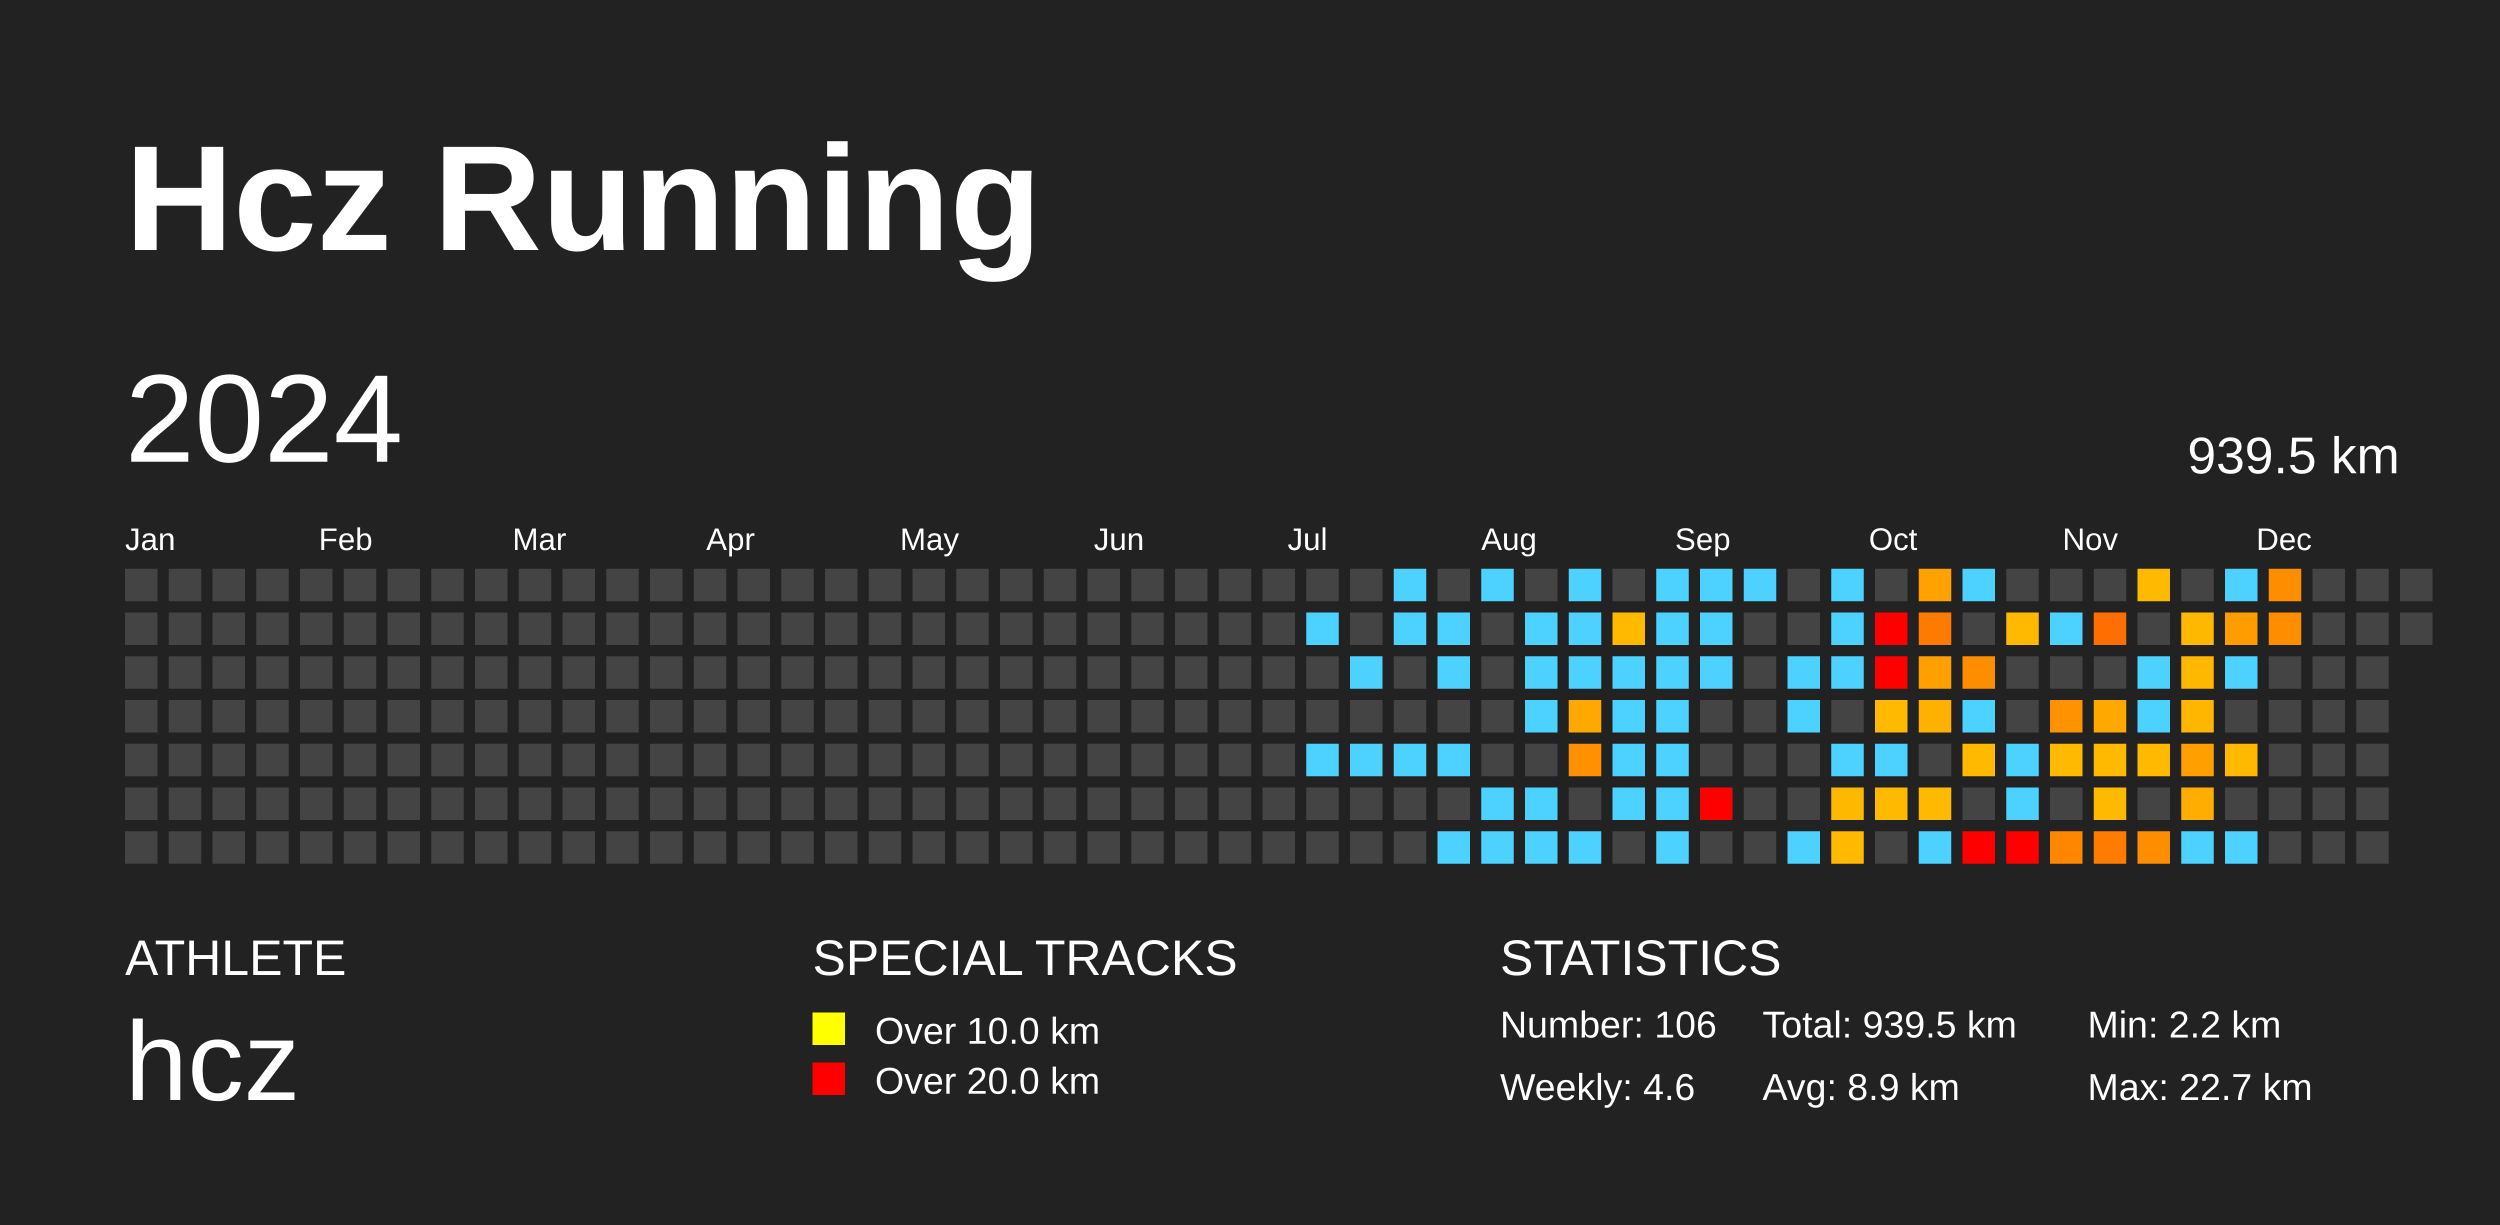
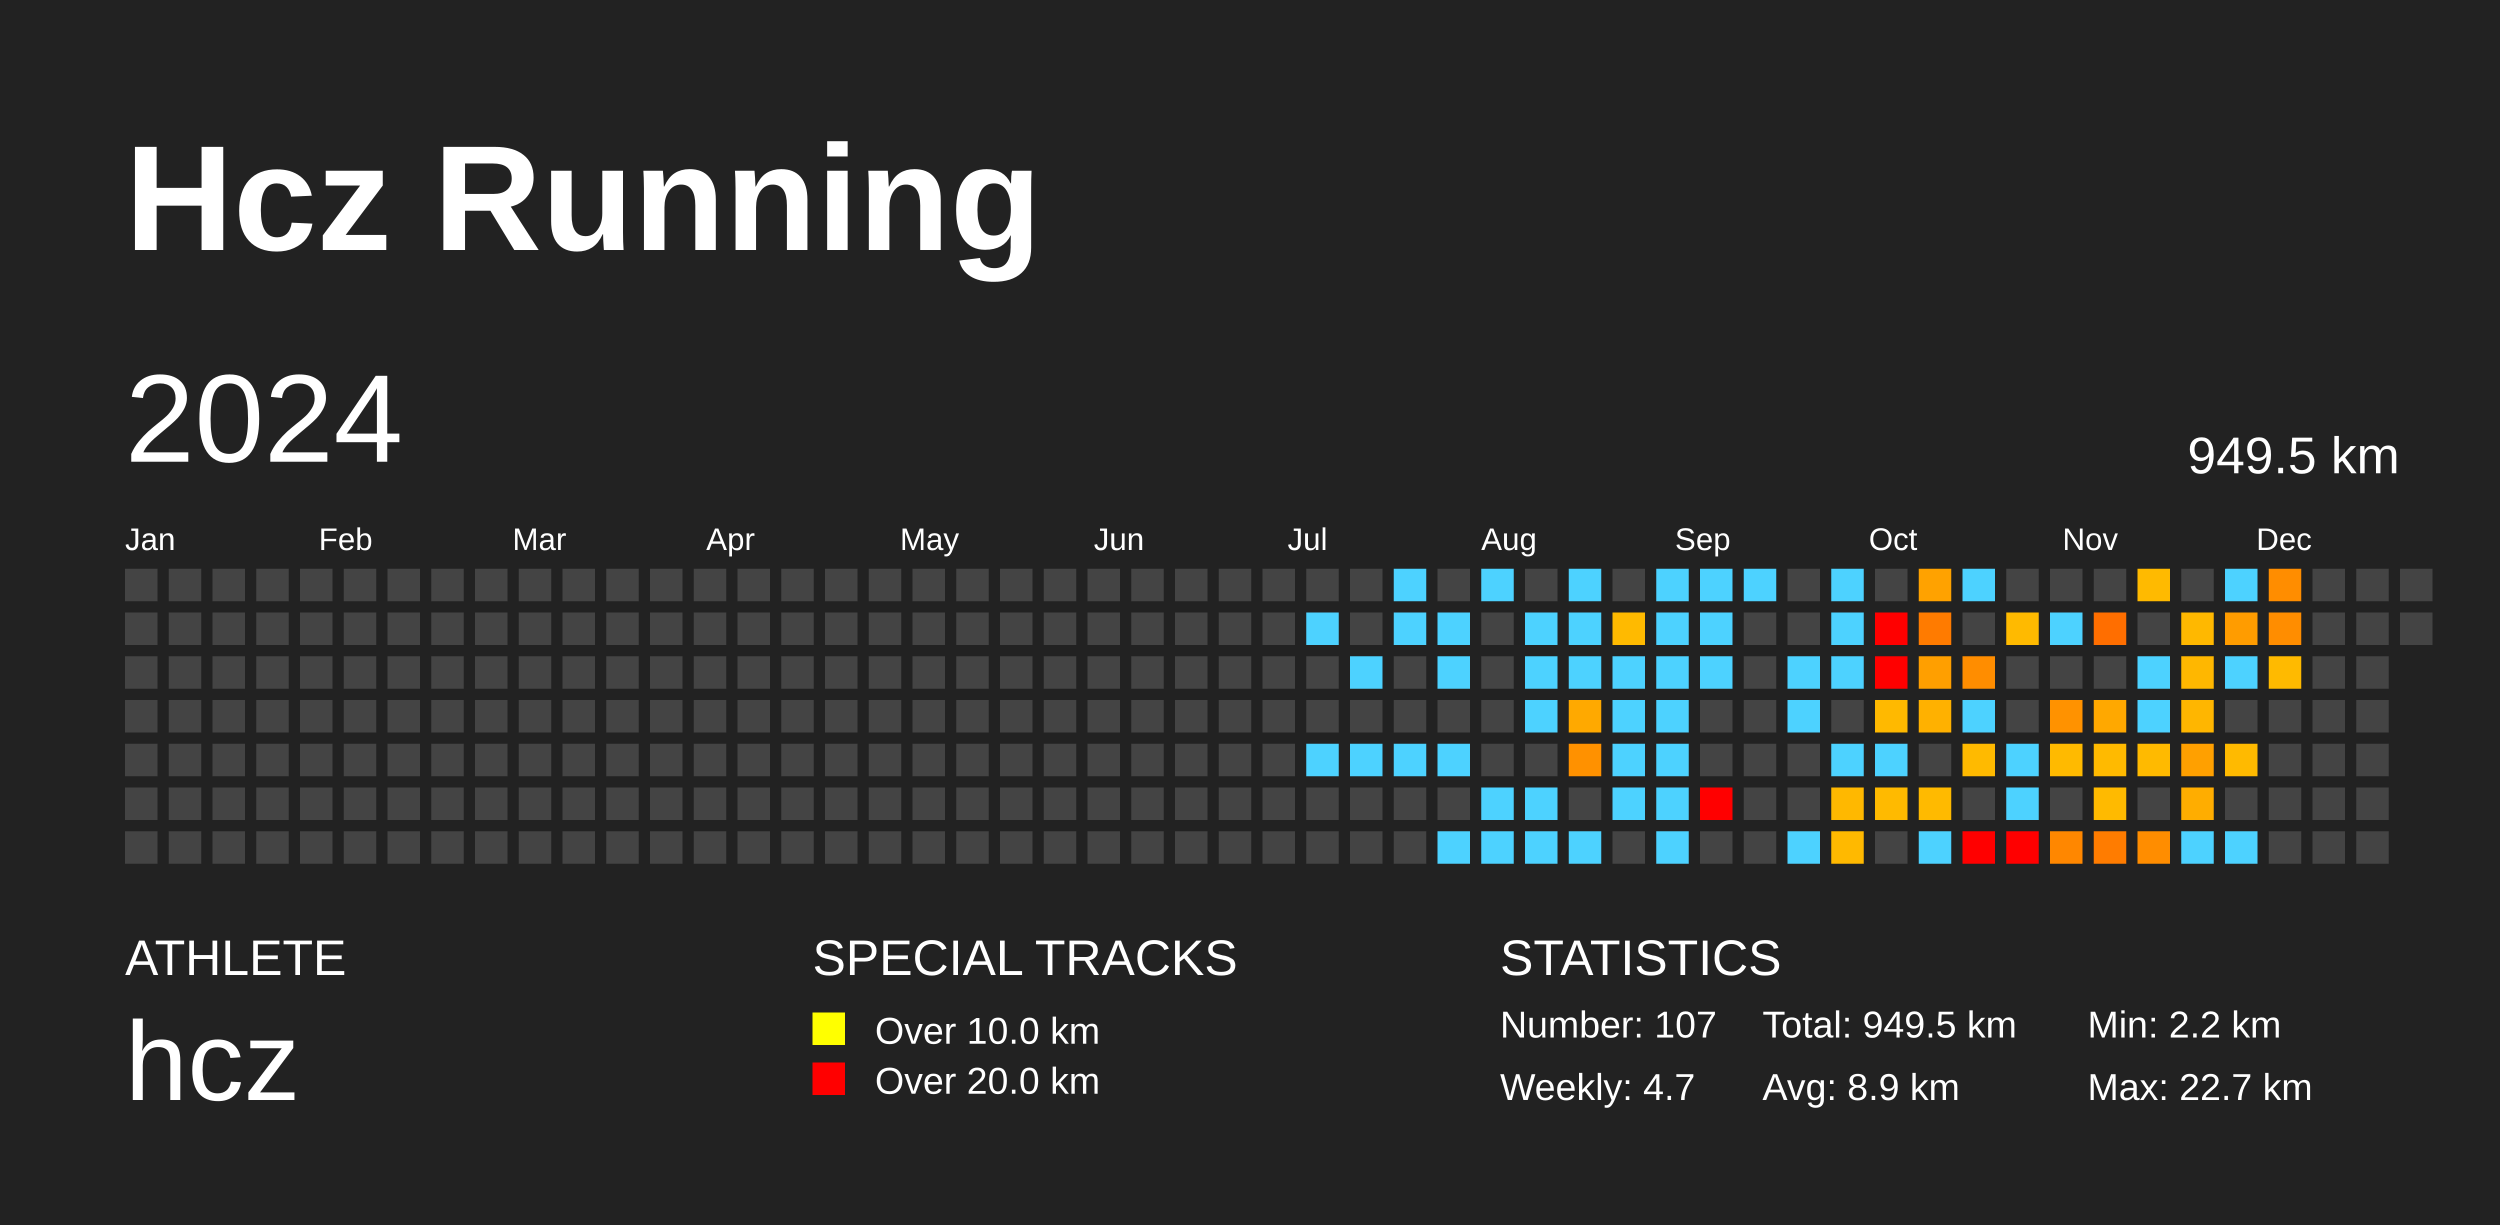
<svg xmlns="http://www.w3.org/2000/svg" baseProfile="full" height="98mm" version="1.1" viewBox="0,0,200,98" width="200mm">
  <defs />
  <rect fill="#222222" height="98" width="200" x="0" y="0" />
  <text fill="#FFFFFF" style="font-size:12px; font-family:Arial; font-weight:bold;" x="10" y="20">Hcz Running</text>
  <text fill="#FFFFFF" style="font-size:4px; font-family:Arial" x="10" y="78">ATHLETE</text>
  <text fill="#FFFFFF" style="font-size:9px; font-family:Arial" x="10" y="88">hcz</text>
  <text fill="#FFFFFF" style="font-size:4px; font-family:Arial" x="65" y="78">SPECIAL TRACKS</text>
  <rect fill="yellow" height="2.6" width="2.6" x="65" y="81" />
  <text fill="#FFFFFF" style="font-size:3px; font-family:Arial" x="70" y="83.5">Over 10.0 km</text>
  <rect fill="red" height="2.6" width="2.6" x="65" y="85" />
  <text fill="#FFFFFF" style="font-size:3px; font-family:Arial" x="70" y="87.5">Over 20.0 km</text>
  <text fill="#FFFFFF" style="font-size:4px; font-family:Arial" x="120" y="78">STATISTICS</text>
-   <text fill="#FFFFFF" style="font-size:3px; font-family:Arial" x="120" y="83">Number: 106</text>
-   <text fill="#FFFFFF" style="font-size:3px; font-family:Arial" x="120" y="88">Weekly: 4.6</text>
-   <text fill="#FFFFFF" style="font-size:3px; font-family:Arial" x="141" y="83">Total: 939.5 km</text>
+   <text fill="#FFFFFF" style="font-size:3px; font-family:Arial" x="120" y="83">Number: 107</text>
+   <text fill="#FFFFFF" style="font-size:3px; font-family:Arial" x="120" y="88">Weekly: 4.7</text>
+   <text fill="#FFFFFF" style="font-size:3px; font-family:Arial" x="141" y="83">Total: 949.5 km</text>
  <text fill="#FFFFFF" style="font-size:3px; font-family:Arial" x="141" y="88">Avg: 8.9 km</text>
  <text fill="#FFFFFF" style="font-size:3px; font-family:Arial" x="167" y="83">Min: 2.2 km</text>
  <text fill="#FFFFFF" style="font-size:3px; font-family:Arial" x="167" y="88">Max: 22.7 km</text>
  <text dominant-baseline="hanging" fill="#FFFFFF" style="font-size:10.0px; font-family:Arial;" x="10" y="30">2024</text>
-   <text dominant-baseline="hanging" fill="#FFFFFF" style="font-size:4.125px; font-family:Arial;" x="175" y="35">939.5 km</text>
+   <text dominant-baseline="hanging" fill="#FFFFFF" style="font-size:4.125px; font-family:Arial;" x="175" y="35">949.5 km</text>
  <text fill="#FFFFFF" style="font-size:2.5px; font-family:Arial" x="10.0" y="44">Jan</text>
  <text fill="#FFFFFF" style="font-size:2.5px; font-family:Arial" x="25.5" y="44">Feb</text>
  <text fill="#FFFFFF" style="font-size:2.5px; font-family:Arial" x="41.0" y="44">Mar</text>
  <text fill="#FFFFFF" style="font-size:2.5px; font-family:Arial" x="56.5" y="44">Apr</text>
  <text fill="#FFFFFF" style="font-size:2.5px; font-family:Arial" x="72.0" y="44">May</text>
  <text fill="#FFFFFF" style="font-size:2.5px; font-family:Arial" x="87.5" y="44">Jun</text>
  <text fill="#FFFFFF" style="font-size:2.5px; font-family:Arial" x="103.0" y="44">Jul</text>
  <text fill="#FFFFFF" style="font-size:2.5px; font-family:Arial" x="118.5" y="44">Aug</text>
  <text fill="#FFFFFF" style="font-size:2.5px; font-family:Arial" x="134.0" y="44">Sep</text>
  <text fill="#FFFFFF" style="font-size:2.5px; font-family:Arial" x="149.5" y="44">Oct</text>
  <text fill="#FFFFFF" style="font-size:2.5px; font-family:Arial" x="165.0" y="44">Nov</text>
  <text fill="#FFFFFF" style="font-size:2.5px; font-family:Arial" x="180.5" y="44">Dec</text>
  <rect fill="#444444" height="2.6" width="2.6" x="10.0" y="45.5" />
  <rect fill="#444444" height="2.6" width="2.6" x="10.0" y="49.0" />
  <rect fill="#444444" height="2.6" width="2.6" x="10.0" y="52.5" />
  <rect fill="#444444" height="2.6" width="2.6" x="10.0" y="56.0" />
  <rect fill="#444444" height="2.6" width="2.6" x="10.0" y="59.5" />
  <rect fill="#444444" height="2.6" width="2.6" x="10.0" y="63.0" />
  <rect fill="#444444" height="2.6" width="2.6" x="10.0" y="66.5" />
  <rect fill="#444444" height="2.6" width="2.6" x="13.5" y="45.5" />
  <rect fill="#444444" height="2.6" width="2.6" x="13.5" y="49.0" />
  <rect fill="#444444" height="2.6" width="2.6" x="13.5" y="52.5" />
  <rect fill="#444444" height="2.6" width="2.6" x="13.5" y="56.0" />
  <rect fill="#444444" height="2.6" width="2.6" x="13.5" y="59.5" />
  <rect fill="#444444" height="2.6" width="2.6" x="13.5" y="63.0" />
  <rect fill="#444444" height="2.6" width="2.6" x="13.5" y="66.5" />
  <rect fill="#444444" height="2.6" width="2.6" x="17.0" y="45.5" />
  <rect fill="#444444" height="2.6" width="2.6" x="17.0" y="49.0" />
  <rect fill="#444444" height="2.6" width="2.6" x="17.0" y="52.5" />
  <rect fill="#444444" height="2.6" width="2.6" x="17.0" y="56.0" />
  <rect fill="#444444" height="2.6" width="2.6" x="17.0" y="59.5" />
  <rect fill="#444444" height="2.6" width="2.6" x="17.0" y="63.0" />
  <rect fill="#444444" height="2.6" width="2.6" x="17.0" y="66.5" />
  <rect fill="#444444" height="2.6" width="2.6" x="20.5" y="45.5" />
  <rect fill="#444444" height="2.6" width="2.6" x="20.5" y="49.0" />
  <rect fill="#444444" height="2.6" width="2.6" x="20.5" y="52.5" />
  <rect fill="#444444" height="2.6" width="2.6" x="20.5" y="56.0" />
  <rect fill="#444444" height="2.6" width="2.6" x="20.5" y="59.5" />
  <rect fill="#444444" height="2.6" width="2.6" x="20.5" y="63.0" />
  <rect fill="#444444" height="2.6" width="2.6" x="20.5" y="66.5" />
  <rect fill="#444444" height="2.6" width="2.6" x="24.0" y="45.5" />
  <rect fill="#444444" height="2.6" width="2.6" x="24.0" y="49.0" />
  <rect fill="#444444" height="2.6" width="2.6" x="24.0" y="52.5" />
  <rect fill="#444444" height="2.6" width="2.6" x="24.0" y="56.0" />
  <rect fill="#444444" height="2.6" width="2.6" x="24.0" y="59.5" />
  <rect fill="#444444" height="2.6" width="2.6" x="24.0" y="63.0" />
  <rect fill="#444444" height="2.6" width="2.6" x="24.0" y="66.5" />
  <rect fill="#444444" height="2.6" width="2.6" x="27.5" y="45.5" />
  <rect fill="#444444" height="2.6" width="2.6" x="27.5" y="49.0" />
  <rect fill="#444444" height="2.6" width="2.6" x="27.5" y="52.5" />
  <rect fill="#444444" height="2.6" width="2.6" x="27.5" y="56.0" />
  <rect fill="#444444" height="2.6" width="2.6" x="27.5" y="59.5" />
  <rect fill="#444444" height="2.6" width="2.6" x="27.5" y="63.0" />
  <rect fill="#444444" height="2.6" width="2.6" x="27.5" y="66.5" />
  <rect fill="#444444" height="2.6" width="2.6" x="31.0" y="45.5" />
  <rect fill="#444444" height="2.6" width="2.6" x="31.0" y="49.0" />
  <rect fill="#444444" height="2.6" width="2.6" x="31.0" y="52.5" />
  <rect fill="#444444" height="2.6" width="2.6" x="31.0" y="56.0" />
  <rect fill="#444444" height="2.6" width="2.6" x="31.0" y="59.5" />
  <rect fill="#444444" height="2.6" width="2.6" x="31.0" y="63.0" />
  <rect fill="#444444" height="2.6" width="2.6" x="31.0" y="66.5" />
  <rect fill="#444444" height="2.6" width="2.6" x="34.5" y="45.5" />
  <rect fill="#444444" height="2.6" width="2.6" x="34.5" y="49.0" />
  <rect fill="#444444" height="2.6" width="2.6" x="34.5" y="52.5" />
  <rect fill="#444444" height="2.6" width="2.6" x="34.5" y="56.0" />
  <rect fill="#444444" height="2.6" width="2.6" x="34.5" y="59.5" />
  <rect fill="#444444" height="2.6" width="2.6" x="34.5" y="63.0" />
  <rect fill="#444444" height="2.6" width="2.6" x="34.5" y="66.5" />
  <rect fill="#444444" height="2.6" width="2.6" x="38.0" y="45.5" />
  <rect fill="#444444" height="2.6" width="2.6" x="38.0" y="49.0" />
  <rect fill="#444444" height="2.6" width="2.6" x="38.0" y="52.5" />
  <rect fill="#444444" height="2.6" width="2.6" x="38.0" y="56.0" />
  <rect fill="#444444" height="2.6" width="2.6" x="38.0" y="59.5" />
  <rect fill="#444444" height="2.6" width="2.6" x="38.0" y="63.0" />
  <rect fill="#444444" height="2.6" width="2.6" x="38.0" y="66.5" />
  <rect fill="#444444" height="2.6" width="2.6" x="41.5" y="45.5" />
  <rect fill="#444444" height="2.6" width="2.6" x="41.5" y="49.0" />
  <rect fill="#444444" height="2.6" width="2.6" x="41.5" y="52.5" />
  <rect fill="#444444" height="2.6" width="2.6" x="41.5" y="56.0" />
  <rect fill="#444444" height="2.6" width="2.6" x="41.5" y="59.5" />
  <rect fill="#444444" height="2.6" width="2.6" x="41.5" y="63.0" />
  <rect fill="#444444" height="2.6" width="2.6" x="41.5" y="66.5" />
  <rect fill="#444444" height="2.6" width="2.6" x="45.0" y="45.5" />
  <rect fill="#444444" height="2.6" width="2.6" x="45.0" y="49.0" />
  <rect fill="#444444" height="2.6" width="2.6" x="45.0" y="52.5" />
  <rect fill="#444444" height="2.6" width="2.6" x="45.0" y="56.0" />
  <rect fill="#444444" height="2.6" width="2.6" x="45.0" y="59.5" />
  <rect fill="#444444" height="2.6" width="2.6" x="45.0" y="63.0" />
  <rect fill="#444444" height="2.6" width="2.6" x="45.0" y="66.5" />
  <rect fill="#444444" height="2.6" width="2.6" x="48.5" y="45.5" />
  <rect fill="#444444" height="2.6" width="2.6" x="48.5" y="49.0" />
  <rect fill="#444444" height="2.6" width="2.6" x="48.5" y="52.5" />
  <rect fill="#444444" height="2.6" width="2.6" x="48.5" y="56.0" />
  <rect fill="#444444" height="2.6" width="2.6" x="48.5" y="59.5" />
  <rect fill="#444444" height="2.6" width="2.6" x="48.5" y="63.0" />
  <rect fill="#444444" height="2.6" width="2.6" x="48.5" y="66.5" />
  <rect fill="#444444" height="2.6" width="2.6" x="52.0" y="45.5" />
  <rect fill="#444444" height="2.6" width="2.6" x="52.0" y="49.0" />
  <rect fill="#444444" height="2.6" width="2.6" x="52.0" y="52.5" />
  <rect fill="#444444" height="2.6" width="2.6" x="52.0" y="56.0" />
  <rect fill="#444444" height="2.6" width="2.6" x="52.0" y="59.5" />
  <rect fill="#444444" height="2.6" width="2.6" x="52.0" y="63.0" />
  <rect fill="#444444" height="2.6" width="2.6" x="52.0" y="66.5" />
  <rect fill="#444444" height="2.6" width="2.6" x="55.5" y="45.5" />
  <rect fill="#444444" height="2.6" width="2.6" x="55.5" y="49.0" />
  <rect fill="#444444" height="2.6" width="2.6" x="55.5" y="52.5" />
  <rect fill="#444444" height="2.6" width="2.6" x="55.5" y="56.0" />
  <rect fill="#444444" height="2.6" width="2.6" x="55.5" y="59.5" />
  <rect fill="#444444" height="2.6" width="2.6" x="55.5" y="63.0" />
  <rect fill="#444444" height="2.6" width="2.6" x="55.5" y="66.5" />
  <rect fill="#444444" height="2.6" width="2.6" x="59.0" y="45.5" />
  <rect fill="#444444" height="2.6" width="2.6" x="59.0" y="49.0" />
  <rect fill="#444444" height="2.6" width="2.6" x="59.0" y="52.5" />
  <rect fill="#444444" height="2.6" width="2.6" x="59.0" y="56.0" />
  <rect fill="#444444" height="2.6" width="2.6" x="59.0" y="59.5" />
  <rect fill="#444444" height="2.6" width="2.6" x="59.0" y="63.0" />
  <rect fill="#444444" height="2.6" width="2.6" x="59.0" y="66.5" />
  <rect fill="#444444" height="2.6" width="2.6" x="62.5" y="45.5" />
  <rect fill="#444444" height="2.6" width="2.6" x="62.5" y="49.0" />
  <rect fill="#444444" height="2.6" width="2.6" x="62.5" y="52.5" />
  <rect fill="#444444" height="2.6" width="2.6" x="62.5" y="56.0" />
  <rect fill="#444444" height="2.6" width="2.6" x="62.5" y="59.5" />
  <rect fill="#444444" height="2.6" width="2.6" x="62.5" y="63.0" />
  <rect fill="#444444" height="2.6" width="2.6" x="62.5" y="66.5" />
  <rect fill="#444444" height="2.6" width="2.6" x="66.0" y="45.5" />
  <rect fill="#444444" height="2.6" width="2.6" x="66.0" y="49.0" />
  <rect fill="#444444" height="2.6" width="2.6" x="66.0" y="52.5" />
  <rect fill="#444444" height="2.6" width="2.6" x="66.0" y="56.0" />
  <rect fill="#444444" height="2.6" width="2.6" x="66.0" y="59.5" />
  <rect fill="#444444" height="2.6" width="2.6" x="66.0" y="63.0" />
  <rect fill="#444444" height="2.6" width="2.6" x="66.0" y="66.5" />
  <rect fill="#444444" height="2.6" width="2.6" x="69.5" y="45.5" />
  <rect fill="#444444" height="2.6" width="2.6" x="69.5" y="49.0" />
  <rect fill="#444444" height="2.6" width="2.6" x="69.5" y="52.5" />
  <rect fill="#444444" height="2.6" width="2.6" x="69.5" y="56.0" />
  <rect fill="#444444" height="2.6" width="2.6" x="69.5" y="59.5" />
  <rect fill="#444444" height="2.6" width="2.6" x="69.5" y="63.0" />
  <rect fill="#444444" height="2.6" width="2.6" x="69.5" y="66.5" />
  <rect fill="#444444" height="2.6" width="2.6" x="73.0" y="45.5" />
  <rect fill="#444444" height="2.6" width="2.6" x="73.0" y="49.0" />
  <rect fill="#444444" height="2.6" width="2.6" x="73.0" y="52.5" />
  <rect fill="#444444" height="2.6" width="2.6" x="73.0" y="56.0" />
  <rect fill="#444444" height="2.6" width="2.6" x="73.0" y="59.5" />
  <rect fill="#444444" height="2.6" width="2.6" x="73.0" y="63.0" />
  <rect fill="#444444" height="2.6" width="2.6" x="73.0" y="66.5" />
  <rect fill="#444444" height="2.6" width="2.6" x="76.5" y="45.5" />
  <rect fill="#444444" height="2.6" width="2.6" x="76.5" y="49.0" />
  <rect fill="#444444" height="2.6" width="2.6" x="76.5" y="52.5" />
  <rect fill="#444444" height="2.6" width="2.6" x="76.5" y="56.0" />
  <rect fill="#444444" height="2.6" width="2.6" x="76.5" y="59.5" />
  <rect fill="#444444" height="2.6" width="2.6" x="76.5" y="63.0" />
  <rect fill="#444444" height="2.6" width="2.6" x="76.5" y="66.5" />
  <rect fill="#444444" height="2.6" width="2.6" x="80.0" y="45.5" />
  <rect fill="#444444" height="2.6" width="2.6" x="80.0" y="49.0" />
  <rect fill="#444444" height="2.6" width="2.6" x="80.0" y="52.5" />
  <rect fill="#444444" height="2.6" width="2.6" x="80.0" y="56.0" />
  <rect fill="#444444" height="2.6" width="2.6" x="80.0" y="59.5" />
  <rect fill="#444444" height="2.6" width="2.6" x="80.0" y="63.0" />
  <rect fill="#444444" height="2.6" width="2.6" x="80.0" y="66.5" />
  <rect fill="#444444" height="2.6" width="2.6" x="83.5" y="45.5" />
  <rect fill="#444444" height="2.6" width="2.6" x="83.5" y="49.0" />
  <rect fill="#444444" height="2.6" width="2.6" x="83.5" y="52.5" />
  <rect fill="#444444" height="2.6" width="2.6" x="83.5" y="56.0" />
  <rect fill="#444444" height="2.6" width="2.6" x="83.5" y="59.5" />
  <rect fill="#444444" height="2.6" width="2.6" x="83.5" y="63.0" />
  <rect fill="#444444" height="2.6" width="2.6" x="83.5" y="66.5" />
  <rect fill="#444444" height="2.6" width="2.6" x="87.0" y="45.5" />
  <rect fill="#444444" height="2.6" width="2.6" x="87.0" y="49.0" />
  <rect fill="#444444" height="2.6" width="2.6" x="87.0" y="52.5" />
  <rect fill="#444444" height="2.6" width="2.6" x="87.0" y="56.0" />
  <rect fill="#444444" height="2.6" width="2.6" x="87.0" y="59.5" />
  <rect fill="#444444" height="2.6" width="2.6" x="87.0" y="63.0" />
  <rect fill="#444444" height="2.6" width="2.6" x="87.0" y="66.5" />
  <rect fill="#444444" height="2.6" width="2.6" x="90.5" y="45.5" />
  <rect fill="#444444" height="2.6" width="2.6" x="90.5" y="49.0" />
  <rect fill="#444444" height="2.6" width="2.6" x="90.5" y="52.5" />
  <rect fill="#444444" height="2.6" width="2.6" x="90.5" y="56.0" />
  <rect fill="#444444" height="2.6" width="2.6" x="90.5" y="59.5" />
  <rect fill="#444444" height="2.6" width="2.6" x="90.5" y="63.0" />
  <rect fill="#444444" height="2.6" width="2.6" x="90.5" y="66.5" />
  <rect fill="#444444" height="2.6" width="2.6" x="94.0" y="45.5" />
  <rect fill="#444444" height="2.6" width="2.6" x="94.0" y="49.0" />
  <rect fill="#444444" height="2.6" width="2.6" x="94.0" y="52.5" />
  <rect fill="#444444" height="2.6" width="2.6" x="94.0" y="56.0" />
  <rect fill="#444444" height="2.6" width="2.6" x="94.0" y="59.5" />
  <rect fill="#444444" height="2.6" width="2.6" x="94.0" y="63.0" />
  <rect fill="#444444" height="2.6" width="2.6" x="94.0" y="66.5" />
  <rect fill="#444444" height="2.6" width="2.6" x="97.5" y="45.5" />
  <rect fill="#444444" height="2.6" width="2.6" x="97.5" y="49.0" />
  <rect fill="#444444" height="2.6" width="2.6" x="97.5" y="52.5" />
  <rect fill="#444444" height="2.6" width="2.6" x="97.5" y="56.0" />
  <rect fill="#444444" height="2.6" width="2.6" x="97.5" y="59.5" />
  <rect fill="#444444" height="2.6" width="2.6" x="97.5" y="63.0" />
  <rect fill="#444444" height="2.6" width="2.6" x="97.5" y="66.5" />
  <rect fill="#444444" height="2.6" width="2.6" x="101.0" y="45.5" />
  <rect fill="#444444" height="2.6" width="2.6" x="101.0" y="49.0" />
  <rect fill="#444444" height="2.6" width="2.6" x="101.0" y="52.5" />
  <rect fill="#444444" height="2.6" width="2.6" x="101.0" y="56.0" />
  <rect fill="#444444" height="2.6" width="2.6" x="101.0" y="59.5" />
  <rect fill="#444444" height="2.6" width="2.6" x="101.0" y="63.0" />
  <rect fill="#444444" height="2.6" width="2.6" x="101.0" y="66.5" />
  <rect fill="#444444" height="2.6" width="2.6" x="104.5" y="45.5" />
  <rect fill="#4dd2ff" height="2.6" width="2.6" x="104.5" y="49.0" />
  <rect fill="#444444" height="2.6" width="2.6" x="104.5" y="52.5" />
  <rect fill="#444444" height="2.6" width="2.6" x="104.5" y="56.0" />
  <rect fill="#4dd2ff" height="2.6" width="2.6" x="104.5" y="59.5" />
  <rect fill="#444444" height="2.6" width="2.6" x="104.5" y="63.0" />
  <rect fill="#444444" height="2.6" width="2.6" x="104.5" y="66.5" />
  <rect fill="#444444" height="2.6" width="2.6" x="108.0" y="45.5" />
  <rect fill="#444444" height="2.6" width="2.6" x="108.0" y="49.0" />
  <rect fill="#4dd2ff" height="2.6" width="2.6" x="108.0" y="52.5" />
  <rect fill="#444444" height="2.6" width="2.6" x="108.0" y="56.0" />
  <rect fill="#4dd2ff" height="2.6" width="2.6" x="108.0" y="59.5" />
  <rect fill="#444444" height="2.6" width="2.6" x="108.0" y="63.0" />
  <rect fill="#444444" height="2.6" width="2.6" x="108.0" y="66.5" />
  <rect fill="#4dd2ff" height="2.6" width="2.6" x="111.5" y="45.5" />
  <rect fill="#4dd2ff" height="2.6" width="2.6" x="111.5" y="49.0" />
  <rect fill="#444444" height="2.6" width="2.6" x="111.5" y="52.5" />
  <rect fill="#444444" height="2.6" width="2.6" x="111.5" y="56.0" />
  <rect fill="#4dd2ff" height="2.6" width="2.6" x="111.5" y="59.5" />
  <rect fill="#444444" height="2.6" width="2.6" x="111.5" y="63.0" />
  <rect fill="#444444" height="2.6" width="2.6" x="111.5" y="66.5" />
  <rect fill="#444444" height="2.6" width="2.6" x="115.0" y="45.5" />
  <rect fill="#4dd2ff" height="2.6" width="2.6" x="115.0" y="49.0" />
  <rect fill="#4dd2ff" height="2.6" width="2.6" x="115.0" y="52.5" />
  <rect fill="#444444" height="2.6" width="2.6" x="115.0" y="56.0" />
  <rect fill="#4dd2ff" height="2.6" width="2.6" x="115.0" y="59.5" />
  <rect fill="#444444" height="2.6" width="2.6" x="115.0" y="63.0" />
  <rect fill="#4dd2ff" height="2.6" width="2.6" x="115.0" y="66.5" />
  <rect fill="#4dd2ff" height="2.6" width="2.6" x="118.5" y="45.5" />
  <rect fill="#444444" height="2.6" width="2.6" x="118.5" y="49.0" />
  <rect fill="#444444" height="2.6" width="2.6" x="118.5" y="52.5" />
  <rect fill="#444444" height="2.6" width="2.6" x="118.5" y="56.0" />
  <rect fill="#444444" height="2.6" width="2.6" x="118.5" y="59.5" />
  <rect fill="#4dd2ff" height="2.6" width="2.6" x="118.5" y="63.0" />
  <rect fill="#4dd2ff" height="2.6" width="2.6" x="118.5" y="66.5" />
  <rect fill="#444444" height="2.6" width="2.6" x="122.0" y="45.5" />
  <rect fill="#4dd2ff" height="2.6" width="2.6" x="122.0" y="49.0" />
  <rect fill="#4dd2ff" height="2.6" width="2.6" x="122.0" y="52.5" />
  <rect fill="#4dd2ff" height="2.6" width="2.6" x="122.0" y="56.0" />
  <rect fill="#444444" height="2.6" width="2.6" x="122.0" y="59.5" />
  <rect fill="#4dd2ff" height="2.6" width="2.6" x="122.0" y="63.0" />
  <rect fill="#4dd2ff" height="2.6" width="2.6" x="122.0" y="66.5" />
  <rect fill="#4dd2ff" height="2.6" width="2.6" x="125.5" y="45.5" />
  <rect fill="#4dd2ff" height="2.6" width="2.6" x="125.5" y="49.0" />
  <rect fill="#4dd2ff" height="2.6" width="2.6" x="125.5" y="52.5" />
  <rect fill="#ffa900" height="2.6" width="2.6" x="125.5" y="56.0" />
  <rect fill="#ff9100" height="2.6" width="2.6" x="125.5" y="59.5" />
  <rect fill="#444444" height="2.6" width="2.6" x="125.5" y="63.0" />
  <rect fill="#4dd2ff" height="2.6" width="2.6" x="125.5" y="66.5" />
  <rect fill="#444444" height="2.6" width="2.6" x="129.0" y="45.5" />
  <rect fill="#ffba00" height="2.6" width="2.6" x="129.0" y="49.0" />
  <rect fill="#4dd2ff" height="2.6" width="2.6" x="129.0" y="52.5" />
  <rect fill="#4dd2ff" height="2.6" width="2.6" x="129.0" y="56.0" />
  <rect fill="#4dd2ff" height="2.6" width="2.6" x="129.0" y="59.5" />
  <rect fill="#4dd2ff" height="2.6" width="2.6" x="129.0" y="63.0" />
  <rect fill="#444444" height="2.6" width="2.6" x="129.0" y="66.5" />
  <rect fill="#4dd2ff" height="2.6" width="2.6" x="132.5" y="45.5" />
  <rect fill="#4dd2ff" height="2.6" width="2.6" x="132.5" y="49.0" />
  <rect fill="#4dd2ff" height="2.6" width="2.6" x="132.5" y="52.5" />
  <rect fill="#4dd2ff" height="2.6" width="2.6" x="132.5" y="56.0" />
  <rect fill="#4dd2ff" height="2.6" width="2.6" x="132.5" y="59.5" />
  <rect fill="#4dd2ff" height="2.6" width="2.6" x="132.5" y="63.0" />
  <rect fill="#4dd2ff" height="2.6" width="2.6" x="132.5" y="66.5" />
  <rect fill="#4dd2ff" height="2.6" width="2.6" x="136.0" y="45.5" />
  <rect fill="#4dd2ff" height="2.6" width="2.6" x="136.0" y="49.0" />
  <rect fill="#4dd2ff" height="2.6" width="2.6" x="136.0" y="52.5" />
  <rect fill="#444444" height="2.6" width="2.6" x="136.0" y="56.0" />
  <rect fill="#444444" height="2.6" width="2.6" x="136.0" y="59.5" />
  <rect fill="red" height="2.6" width="2.6" x="136.0" y="63.0" />
  <rect fill="#444444" height="2.6" width="2.6" x="136.0" y="66.5" />
  <rect fill="#4dd2ff" height="2.6" width="2.6" x="139.5" y="45.5" />
  <rect fill="#444444" height="2.6" width="2.6" x="139.5" y="49.0" />
  <rect fill="#444444" height="2.6" width="2.6" x="139.5" y="52.5" />
  <rect fill="#444444" height="2.6" width="2.6" x="139.5" y="56.0" />
  <rect fill="#444444" height="2.6" width="2.6" x="139.5" y="59.5" />
  <rect fill="#444444" height="2.6" width="2.6" x="139.5" y="63.0" />
  <rect fill="#444444" height="2.6" width="2.6" x="139.5" y="66.5" />
  <rect fill="#444444" height="2.6" width="2.6" x="143.0" y="45.5" />
  <rect fill="#444444" height="2.6" width="2.6" x="143.0" y="49.0" />
  <rect fill="#4dd2ff" height="2.6" width="2.6" x="143.0" y="52.5" />
  <rect fill="#4dd2ff" height="2.6" width="2.6" x="143.0" y="56.0" />
  <rect fill="#444444" height="2.6" width="2.6" x="143.0" y="59.5" />
  <rect fill="#444444" height="2.6" width="2.6" x="143.0" y="63.0" />
  <rect fill="#4dd2ff" height="2.6" width="2.6" x="143.0" y="66.5" />
  <rect fill="#4dd2ff" height="2.6" width="2.6" x="146.5" y="45.5" />
  <rect fill="#4dd2ff" height="2.6" width="2.6" x="146.5" y="49.0" />
  <rect fill="#4dd2ff" height="2.6" width="2.6" x="146.5" y="52.5" />
  <rect fill="#444444" height="2.6" width="2.6" x="146.5" y="56.0" />
  <rect fill="#4dd2ff" height="2.6" width="2.6" x="146.5" y="59.5" />
  <rect fill="#ffb800" height="2.6" width="2.6" x="146.5" y="63.0" />
  <rect fill="#ffb900" height="2.6" width="2.6" x="146.5" y="66.5" />
  <rect fill="#444444" height="2.6" width="2.6" x="150.0" y="45.5" />
  <rect fill="red" height="2.6" width="2.6" x="150.0" y="49.0" />
  <rect fill="red" height="2.6" width="2.6" x="150.0" y="52.5" />
  <rect fill="#ffb900" height="2.6" width="2.6" x="150.0" y="56.0" />
  <rect fill="#4dd2ff" height="2.6" width="2.6" x="150.0" y="59.5" />
  <rect fill="#ffba00" height="2.6" width="2.6" x="150.0" y="63.0" />
  <rect fill="#444444" height="2.6" width="2.6" x="150.0" y="66.5" />
  <rect fill="#ffa200" height="2.6" width="2.6" x="153.5" y="45.5" />
  <rect fill="#ff7b00" height="2.6" width="2.6" x="153.5" y="49.0" />
  <rect fill="#ff9f00" height="2.6" width="2.6" x="153.5" y="52.5" />
  <rect fill="#ffb100" height="2.6" width="2.6" x="153.5" y="56.0" />
  <rect fill="#444444" height="2.6" width="2.6" x="153.5" y="59.5" />
  <rect fill="#ffba00" height="2.6" width="2.6" x="153.5" y="63.0" />
  <rect fill="#4dd2ff" height="2.6" width="2.6" x="153.5" y="66.5" />
  <rect fill="#4dd2ff" height="2.6" width="2.6" x="157.0" y="45.5" />
  <rect fill="#444444" height="2.6" width="2.6" x="157.0" y="49.0" />
  <rect fill="#ff8d00" height="2.6" width="2.6" x="157.0" y="52.5" />
  <rect fill="#4dd2ff" height="2.6" width="2.6" x="157.0" y="56.0" />
  <rect fill="#ffba00" height="2.6" width="2.6" x="157.0" y="59.5" />
  <rect fill="#444444" height="2.6" width="2.6" x="157.0" y="63.0" />
  <rect fill="red" height="2.6" width="2.6" x="157.0" y="66.5" />
  <rect fill="#444444" height="2.6" width="2.6" x="160.5" y="45.5" />
  <rect fill="#ffba00" height="2.6" width="2.6" x="160.5" y="49.0" />
  <rect fill="#444444" height="2.6" width="2.6" x="160.5" y="52.5" />
  <rect fill="#444444" height="2.6" width="2.6" x="160.5" y="56.0" />
  <rect fill="#4dd2ff" height="2.6" width="2.6" x="160.5" y="59.5" />
  <rect fill="#4dd2ff" height="2.6" width="2.6" x="160.5" y="63.0" />
  <rect fill="red" height="2.6" width="2.6" x="160.5" y="66.5" />
  <rect fill="#444444" height="2.6" width="2.6" x="164.0" y="45.5" />
  <rect fill="#4dd2ff" height="2.6" width="2.6" x="164.0" y="49.0" />
  <rect fill="#444444" height="2.6" width="2.6" x="164.0" y="52.5" />
  <rect fill="#ff9200" height="2.6" width="2.6" x="164.0" y="56.0" />
  <rect fill="#ffba00" height="2.6" width="2.6" x="164.0" y="59.5" />
  <rect fill="#444444" height="2.6" width="2.6" x="164.0" y="63.0" />
  <rect fill="#ff8700" height="2.6" width="2.6" x="164.0" y="66.5" />
  <rect fill="#444444" height="2.6" width="2.6" x="167.5" y="45.5" />
  <rect fill="#ff6e00" height="2.6" width="2.6" x="167.5" y="49.0" />
  <rect fill="#444444" height="2.6" width="2.6" x="167.5" y="52.5" />
  <rect fill="#ffa800" height="2.6" width="2.6" x="167.5" y="56.0" />
  <rect fill="#ffba00" height="2.6" width="2.6" x="167.5" y="59.5" />
  <rect fill="#ffba00" height="2.6" width="2.6" x="167.5" y="63.0" />
  <rect fill="#ff7c00" height="2.6" width="2.6" x="167.5" y="66.5" />
  <rect fill="#ffba00" height="2.6" width="2.6" x="171.0" y="45.5" />
  <rect fill="#444444" height="2.6" width="2.6" x="171.0" y="49.0" />
  <rect fill="#4dd2ff" height="2.6" width="2.6" x="171.0" y="52.5" />
  <rect fill="#4dd2ff" height="2.6" width="2.6" x="171.0" y="56.0" />
  <rect fill="#ffba00" height="2.6" width="2.6" x="171.0" y="59.5" />
  <rect fill="#444444" height="2.6" width="2.6" x="171.0" y="63.0" />
  <rect fill="#ff8d00" height="2.6" width="2.6" x="171.0" y="66.5" />
  <rect fill="#444444" height="2.6" width="2.6" x="174.5" y="45.5" />
  <rect fill="#ffb800" height="2.6" width="2.6" x="174.5" y="49.0" />
  <rect fill="#ffb700" height="2.6" width="2.6" x="174.5" y="52.5" />
  <rect fill="#ffb600" height="2.6" width="2.6" x="174.5" y="56.0" />
  <rect fill="#ffa000" height="2.6" width="2.6" x="174.5" y="59.5" />
  <rect fill="#ffad00" height="2.6" width="2.6" x="174.5" y="63.0" />
  <rect fill="#4dd2ff" height="2.6" width="2.6" x="174.5" y="66.5" />
  <rect fill="#4dd2ff" height="2.6" width="2.6" x="178.0" y="45.5" />
  <rect fill="#ff9c00" height="2.6" width="2.6" x="178.0" y="49.0" />
  <rect fill="#4dd2ff" height="2.6" width="2.6" x="178.0" y="52.5" />
  <rect fill="#444444" height="2.6" width="2.6" x="178.0" y="56.0" />
  <rect fill="#ffba00" height="2.6" width="2.6" x="178.0" y="59.5" />
  <rect fill="#444444" height="2.6" width="2.6" x="178.0" y="63.0" />
  <rect fill="#4dd2ff" height="2.6" width="2.6" x="178.0" y="66.5" />
  <rect fill="#ff8d00" height="2.6" width="2.6" x="181.5" y="45.5" />
  <rect fill="#ff8d00" height="2.6" width="2.6" x="181.5" y="49.0" />
-   <rect fill="#444444" height="2.6" width="2.6" x="181.5" y="52.5" />
+   <rect fill="#ffba00" height="2.6" width="2.6" x="181.5" y="52.5" />
  <rect fill="#444444" height="2.6" width="2.6" x="181.5" y="56.0" />
  <rect fill="#444444" height="2.6" width="2.6" x="181.5" y="59.5" />
  <rect fill="#444444" height="2.6" width="2.6" x="181.5" y="63.0" />
  <rect fill="#444444" height="2.6" width="2.6" x="181.5" y="66.5" />
  <rect fill="#444444" height="2.6" width="2.6" x="185.0" y="45.5" />
  <rect fill="#444444" height="2.6" width="2.6" x="185.0" y="49.0" />
  <rect fill="#444444" height="2.6" width="2.6" x="185.0" y="52.5" />
  <rect fill="#444444" height="2.6" width="2.6" x="185.0" y="56.0" />
  <rect fill="#444444" height="2.6" width="2.6" x="185.0" y="59.5" />
  <rect fill="#444444" height="2.6" width="2.6" x="185.0" y="63.0" />
  <rect fill="#444444" height="2.6" width="2.6" x="185.0" y="66.5" />
  <rect fill="#444444" height="2.6" width="2.6" x="188.5" y="45.5" />
  <rect fill="#444444" height="2.6" width="2.6" x="188.5" y="49.0" />
  <rect fill="#444444" height="2.6" width="2.6" x="188.5" y="52.5" />
  <rect fill="#444444" height="2.6" width="2.6" x="188.5" y="56.0" />
  <rect fill="#444444" height="2.6" width="2.6" x="188.5" y="59.5" />
  <rect fill="#444444" height="2.6" width="2.6" x="188.5" y="63.0" />
  <rect fill="#444444" height="2.6" width="2.6" x="188.5" y="66.5" />
  <rect fill="#444444" height="2.6" width="2.6" x="192.0" y="45.5" />
  <rect fill="#444444" height="2.6" width="2.6" x="192.0" y="49.0" />
</svg>
